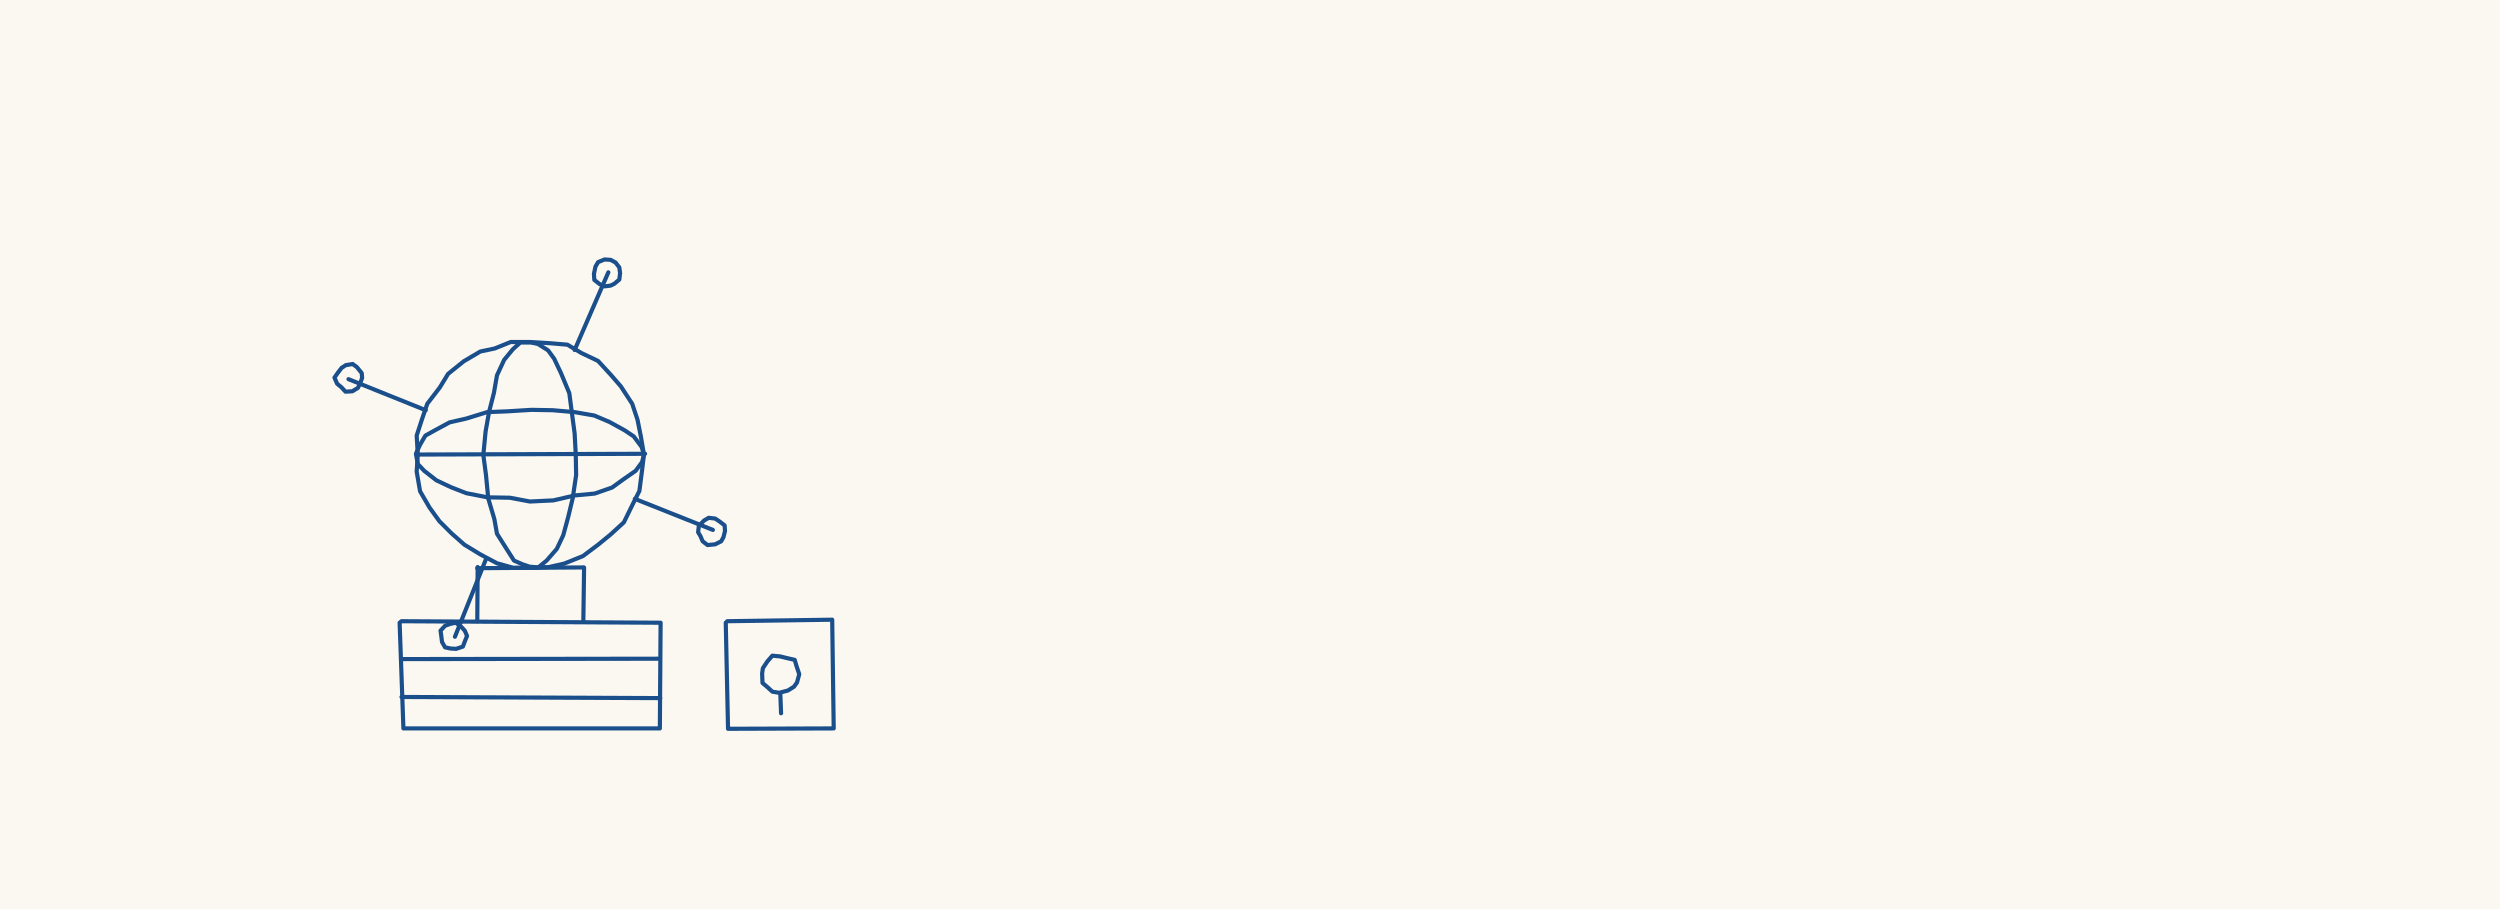
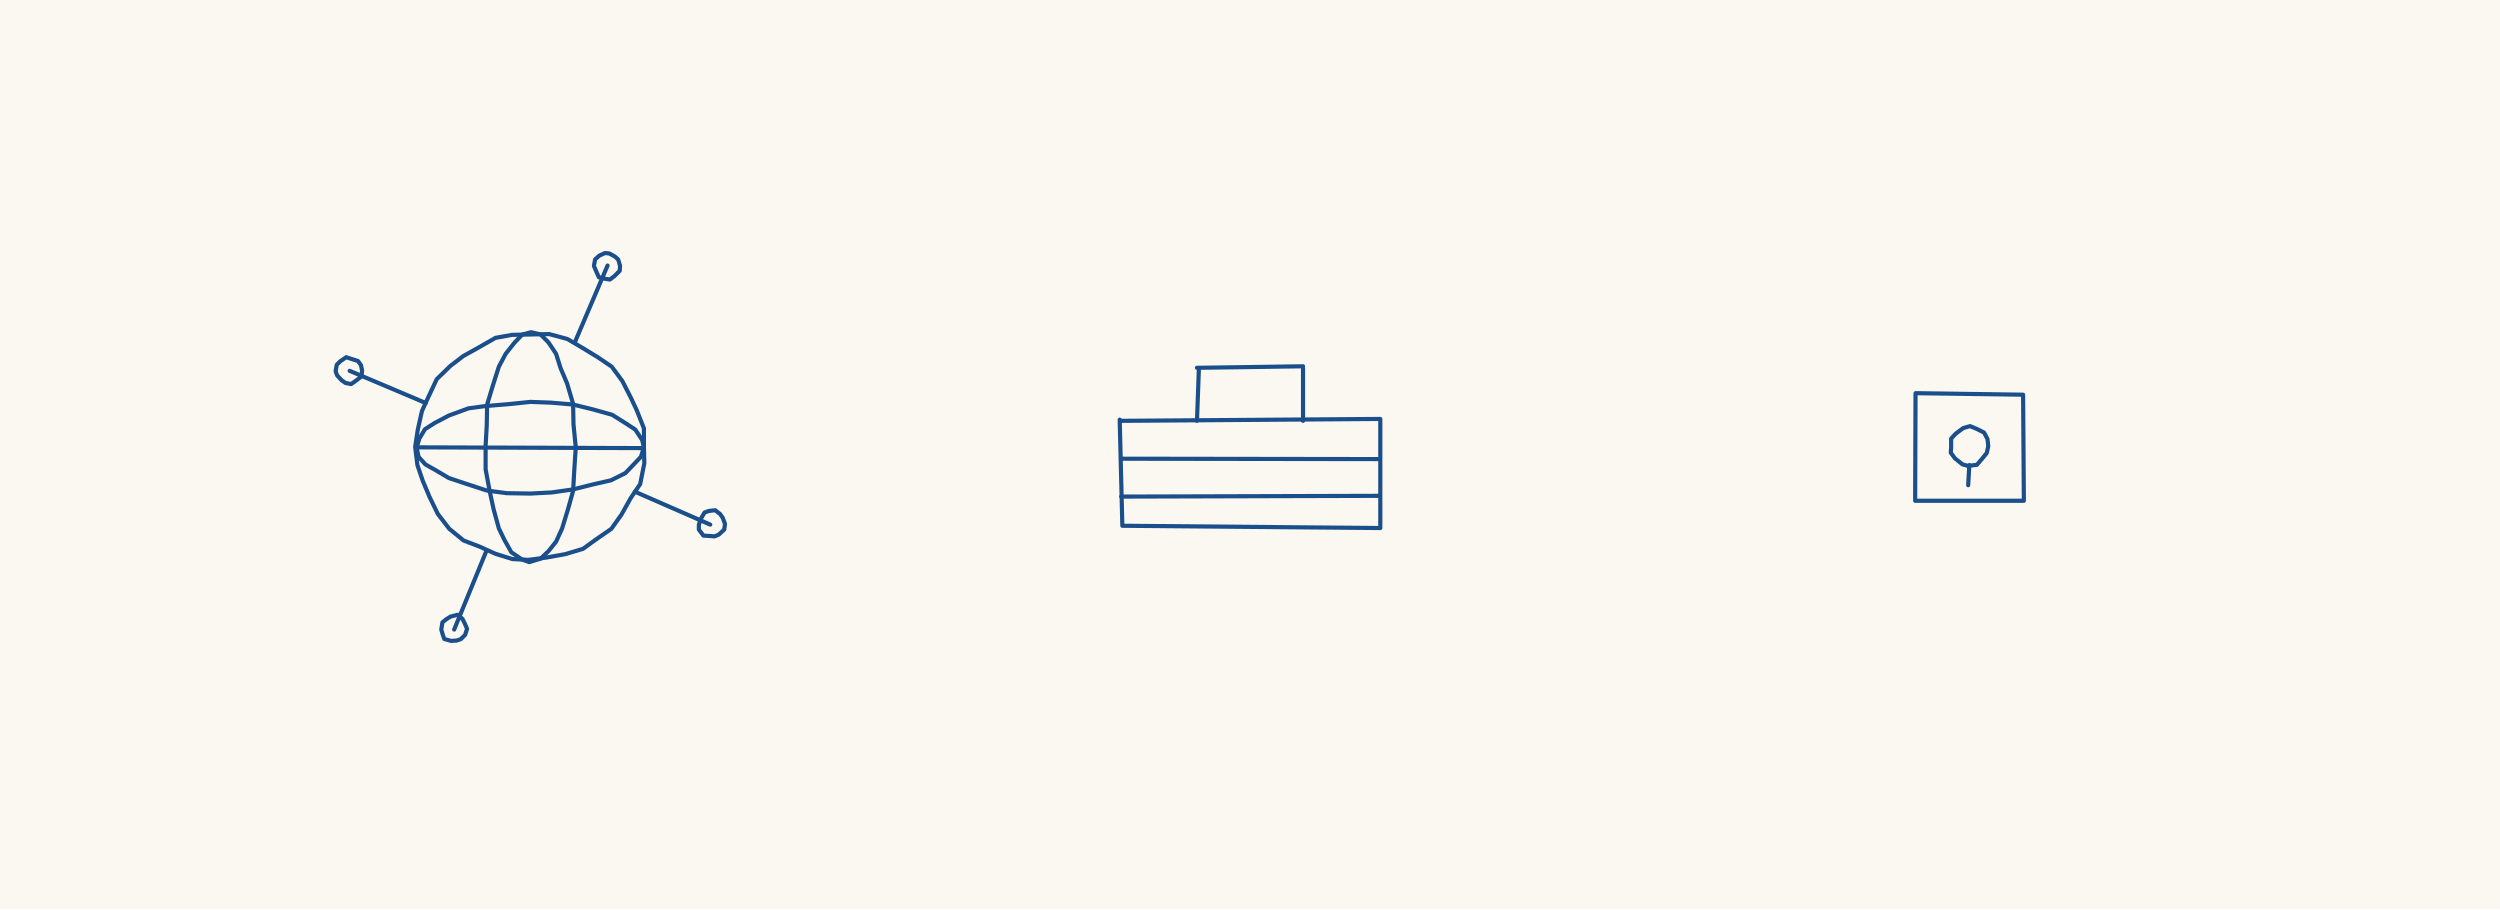
<svg xmlns="http://www.w3.org/2000/svg" viewBox="0 0 660 240" role="img" aria-label="ボールペン画: handson-04-linux-network-investigation">
  <rect width="660" height="240" fill="#fbf8f2" />
  <g stroke="#1a4f8b" stroke-width="1.1" fill="none" stroke-linecap="round" stroke-linejoin="round">
-     <path d="M 170.0 120.0 L 169.5 124.2 L 168.8 129.6 L 167.0 133.2 L 164.7 137.9 L 161.2 141.1 L 157.9 143.8 L 153.9 146.8 L 148.9 148.8 L 144.9 149.7 L 140.2 149.9 L 135.5 149.9 L 131.2 148.7 L 126.7 146.3 L 122.6 143.8 L 119.2 140.8 L 116.0 137.6 L 113.4 134.0 L 110.9 129.7 L 110.0 124.5 L 110.3 120.0 L 110.0 115.0 L 111.3 111.0 L 112.8 106.6 L 116.1 102.3 L 118.3 98.7 L 122.4 95.4 L 126.8 92.8 L 130.6 92.0 L 134.8 90.3 L 140.1 90.3 L 145.1 90.6 L 149.8 91.0 L 153.5 93.2 L 157.9 95.3 L 161.3 99.0 L 163.9 102.0 L 166.9 106.6 L 168.3 110.8 L 169.2 115.3 Z" />
-     <path d="M 170.0 120.0 L 169.5 122.0 L 167.8 124.3 L 164.5 126.6 L 161.6 128.7 L 157.0 130.3 L 151.7 130.8 L 146.1 132.1 L 139.9 132.4 L 134.6 131.4 L 128.7 131.3 L 123.1 130.2 L 119.0 128.6 L 115.2 126.8 L 112.0 124.3 L 110.3 122.5 L 109.8 119.8 L 110.9 117.4 L 112.3 115.0 L 115.0 113.5 L 118.7 111.5 L 123.1 110.5 L 128.6 108.8 L 133.8 108.6 L 140.3 108.2 L 145.9 108.3 L 151.7 108.8 L 156.9 109.7 L 160.9 111.4 L 164.9 113.6 L 167.3 115.2 L 169.4 118.0 Z" />
-     <path d="M 152.0 120.0 L 152.1 125.4 L 151.2 131.5 L 150.0 136.5 L 148.7 141.3 L 147.0 144.9 L 144.3 148.0 L 142.1 149.8 L 139.8 149.6 L 138.0 149.0 L 135.7 148.0 L 133.6 144.7 L 131.2 140.9 L 130.5 137.0 L 128.9 131.6 L 128.3 125.4 L 127.6 120.1 L 128.2 113.9 L 129.1 108.8 L 130.4 103.7 L 131.2 99.1 L 133.1 95.0 L 135.4 92.2 L 137.4 90.4 L 140.1 90.4 L 142.0 90.8 L 144.7 92.5 L 146.3 94.7 L 148.1 98.5 L 150.3 103.8 L 150.9 108.4 L 151.7 114.4 Z" />
-     <path d="M 110.0 120.0 L 170.3 119.8" />
-     <path d="M 167.6 131.7 L 188.2 139.9" />
-     <path d="M 191.4 140.2 L 191.0 141.8 L 190.4 142.9 L 188.8 143.7 L 186.8 143.9 L 185.5 142.9 L 184.9 141.5 L 184.3 140.5 L 184.5 138.8 L 185.9 137.4 L 187.1 136.7 L 188.8 136.9 L 190.0 137.7 L 191.3 138.7 Z" />
-     <path d="M 128.3 147.6 L 120.1 168.1" />
-     <path d="M 123.3 167.9 L 122.8 169.1 L 122.2 170.7 L 120.4 171.3 L 118.9 171.2 L 117.5 170.9 L 116.7 169.5 L 116.5 167.9 L 116.3 166.5 L 117.5 165.2 L 118.9 164.7 L 120.3 164.4 L 121.7 165.4 L 122.7 166.5 Z" />
-     <path d="M 112.4 108.3 L 92.0 100.1" />
-     <path d="M 95.6 99.8 L 95.1 101.1 L 94.5 102.4 L 93.0 103.3 L 91.2 103.4 L 90.2 102.3 L 89.0 101.3 L 88.3 99.7 L 89.2 98.4 L 90.2 97.1 L 91.3 96.4 L 93.1 96.1 L 94.2 96.9 L 95.5 98.5 Z" />
-     <path d="M 151.7 92.4 L 160.6 71.9" />
-     <path d="M 163.7 72.1 L 163.5 73.8 L 162.2 74.9 L 161.2 75.4 L 159.6 75.6 L 158.3 75.0 L 156.9 73.9 L 156.8 72.3 L 157.2 70.4 L 157.9 69.2 L 159.6 68.5 L 161.2 68.6 L 162.5 69.3 L 163.5 70.6 Z" />
-     <path d="M 106.0 164.0 L 174.4 164.4 L 174.2 192.3 L 106.5 192.3 L 105.5 164.4 Z" />
-     <path d="M 126.0 164.0 L 126.1 149.7" />
-     <path d="M 154.0 164.0 L 154.2 149.9" />
-     <path d="M 126.0 150.0 L 154.1 149.8" />
-     <path d="M 106.0 174.0 L 173.8 173.9" />
-     <path d="M 106.0 184.0 L 174.3 184.3" />
-     <path d="M 192.0 164.0 L 219.7 163.6 L 220.1 192.3 L 192.2 192.4 L 191.6 164.4 Z" />
-     <path d="M 211.0 178.0 L 210.4 180.2 L 209.6 181.3 L 208.0 182.3 L 205.7 182.9 L 203.9 182.6 L 202.6 181.4 L 201.3 180.3 L 201.2 177.8 L 201.4 176.4 L 202.6 174.6 L 203.9 173.1 L 206.0 173.3 L 207.6 173.7 L 209.8 174.2 L 210.3 175.9 Z" />
-     <path d="M 206.0 183.0 L 206.2 188.3" />
+     <g transform="translate(0.0 -1.9)">
+       <path d="M 170.0 120.0 L 170.1 124.2 L 169.0 129.7 L 166.5 133.4 L 164.1 137.7 L 161.4 141.5 L 157.5 144.2 L 153.9 146.8 L 149.2 148.2 L 144.2 149.1 L 139.5 149.7 L 135.3 149.5 L 130.8 148.1 L 126.6 146.2 L 122.4 144.6 L 118.6 141.5 L 115.6 137.6 L 113.4 133.1 L 111.6 128.8 L 110.2 124.7 L 109.6 119.9 L 110.3 115.3 L 111.4 110.4 L 113.0 106.9 L 115.3 102.0 L 118.9 98.5 L 122.3 95.9 L 126.6 93.5 L 130.8 91.1 L 135.2 90.3 L 140.2 90.2 L 145.0 90.1 L 149.8 91.4 L 153.7 93.7 L 157.8 96.2 L 161.5 98.7 L 164.3 102.5 L 166.5 106.8 L 168.1 110.2 L 170.0 115.0 Z" />
+       <path d="M 170.0 120.0 L 169.2 122.5 L 167.3 124.5 L 165.1 126.8 L 161.3 128.7 L 156.5 129.8 L 151.3 131.1 L 145.7 131.9 L 140.0 132.2 L 133.8 132.1 L 128.5 131.4 L 123.0 129.6 L 118.5 128.1 L 115.3 126.2 L 112.3 124.5 L 110.5 122.5 L 110.0 120.1 L 110.7 117.7 L 112.2 115.2 L 114.7 113.6 L 118.5 111.6 L 123.7 109.7 L 128.1 109.1 L 134.2 108.6 L 140.0 108.0 L 145.5 108.2 L 151.3 108.7 L 156.6 110.0 L 161.6 111.4 L 165.1 113.6 L 167.7 115.3 L 169.5 118.0 Z" />
+       <path d="M 152.0 120.0 L 151.6 126.2 L 151.3 131.5 L 149.9 136.5 L 148.4 141.4 L 146.8 144.9 L 144.8 147.4 L 142.7 149.4 L 139.7 150.3 L 137.8 149.6 L 135.0 147.7 L 133.2 144.5 L 131.7 141.4 L 130.3 136.3 L 129.3 131.7 L 128.2 125.8 L 128.2 119.6 L 128.5 114.2 L 128.6 108.7 L 130.2 103.4 L 131.7 98.7 L 133.5 95.3 L 135.8 92.4 L 137.9 90.2 L 140.2 89.6 L 142.7 90.2 L 144.8 92.3 L 146.8 95.3 L 148.0 99.1 L 149.7 103.1 L 151.3 108.5 L 151.4 113.9 Z" />
+       <path d="M 110.0 120.0 L 169.9 120.2" />
+       <path d="M 167.6 131.7 L 187.5 140.4" />
+       <path d="M 191.4 140.2 L 191.2 141.7 L 189.8 143.0 L 188.7 143.5 L 187.3 143.4 L 185.7 143.3 L 184.5 141.7 L 184.5 140.4 L 185.0 138.9 L 186.0 137.2 L 187.1 136.8 L 188.8 136.6 L 190.1 137.6 L 190.8 138.6 Z" />
+       <path d="M 128.3 147.6 L 119.9 168.1" />
+       <path d="M 123.3 167.9 L 122.8 169.5 L 121.7 170.6 L 120.6 171.0 L 119.1 171.1 L 117.3 170.6 L 116.9 169.5 L 116.5 168.1 L 116.8 166.2 L 117.8 165.4 L 118.9 164.7 L 120.8 164.2 L 122.1 165.3 L 122.7 166.5 Z" />
+       <path d="M 112.4 108.3 L 92.3 99.8" />
+       <path d="M 95.6 99.8 L 95.4 101.3 L 94.1 102.3 L 92.7 103.3 L 91.2 103.0 L 90.2 102.3 L 89.0 101.0 L 88.6 99.9 L 88.9 98.2 L 89.8 97.3 L 91.4 96.2 L 92.6 96.6 L 94.5 97.2 L 95.3 98.3 Z" />
+       <path d="M 151.7 92.4 L 160.4 72.0" />
+       <path d="M 163.7 72.1 L 163.6 73.4 L 162.2 74.8 L 161.0 75.7 L 159.2 75.4 L 158.1 75.1 L 157.3 73.3 L 156.8 72.1 L 157.1 70.4 L 158.2 69.4 L 159.7 68.7 L 160.8 68.8 L 162.3 69.6 L 163.2 70.4 Z" />
+     </g>
+     <g transform="translate(190.0 -52.9)">
+       <path d="M 106.0 164.0 L 174.4 163.5 L 174.4 192.3 L 106.3 191.7 L 105.6 163.7 Z" />
+       <path d="M 126.0 164.0 L 126.5 150.4" />
+       <path d="M 154.0 164.0 L 154.0 150.1" />
+       <path d="M 126.0 150.0 L 154.0 149.6" />
+       <path d="M 106.0 174.0 L 173.7 174.1" />
+       <path d="M 106.0 184.0 L 174.0 183.8" />
+     </g>
+     <g transform="translate(313.9 -60.2)">
+       <path d="M 192.0 164.0 L 220.2 164.4 L 220.4 192.4 L 191.7 192.4 L 191.8 164.0 Z" />
+       <path d="M 211.0 178.0 L 210.6 179.8 L 209.3 181.4 L 208.0 182.9 L 205.7 183.2 L 204.2 182.8 L 202.2 181.2 L 201.1 179.7 L 201.2 178.3 L 201.2 176.0 L 202.4 174.7 L 204.4 173.2 L 206.2 172.7 L 207.9 173.4 L 209.9 174.4 L 210.8 176.1 Z" />
+       <path d="M 206.0 183.0 L 205.7 188.3" />
+     </g>
  </g>
</svg>
